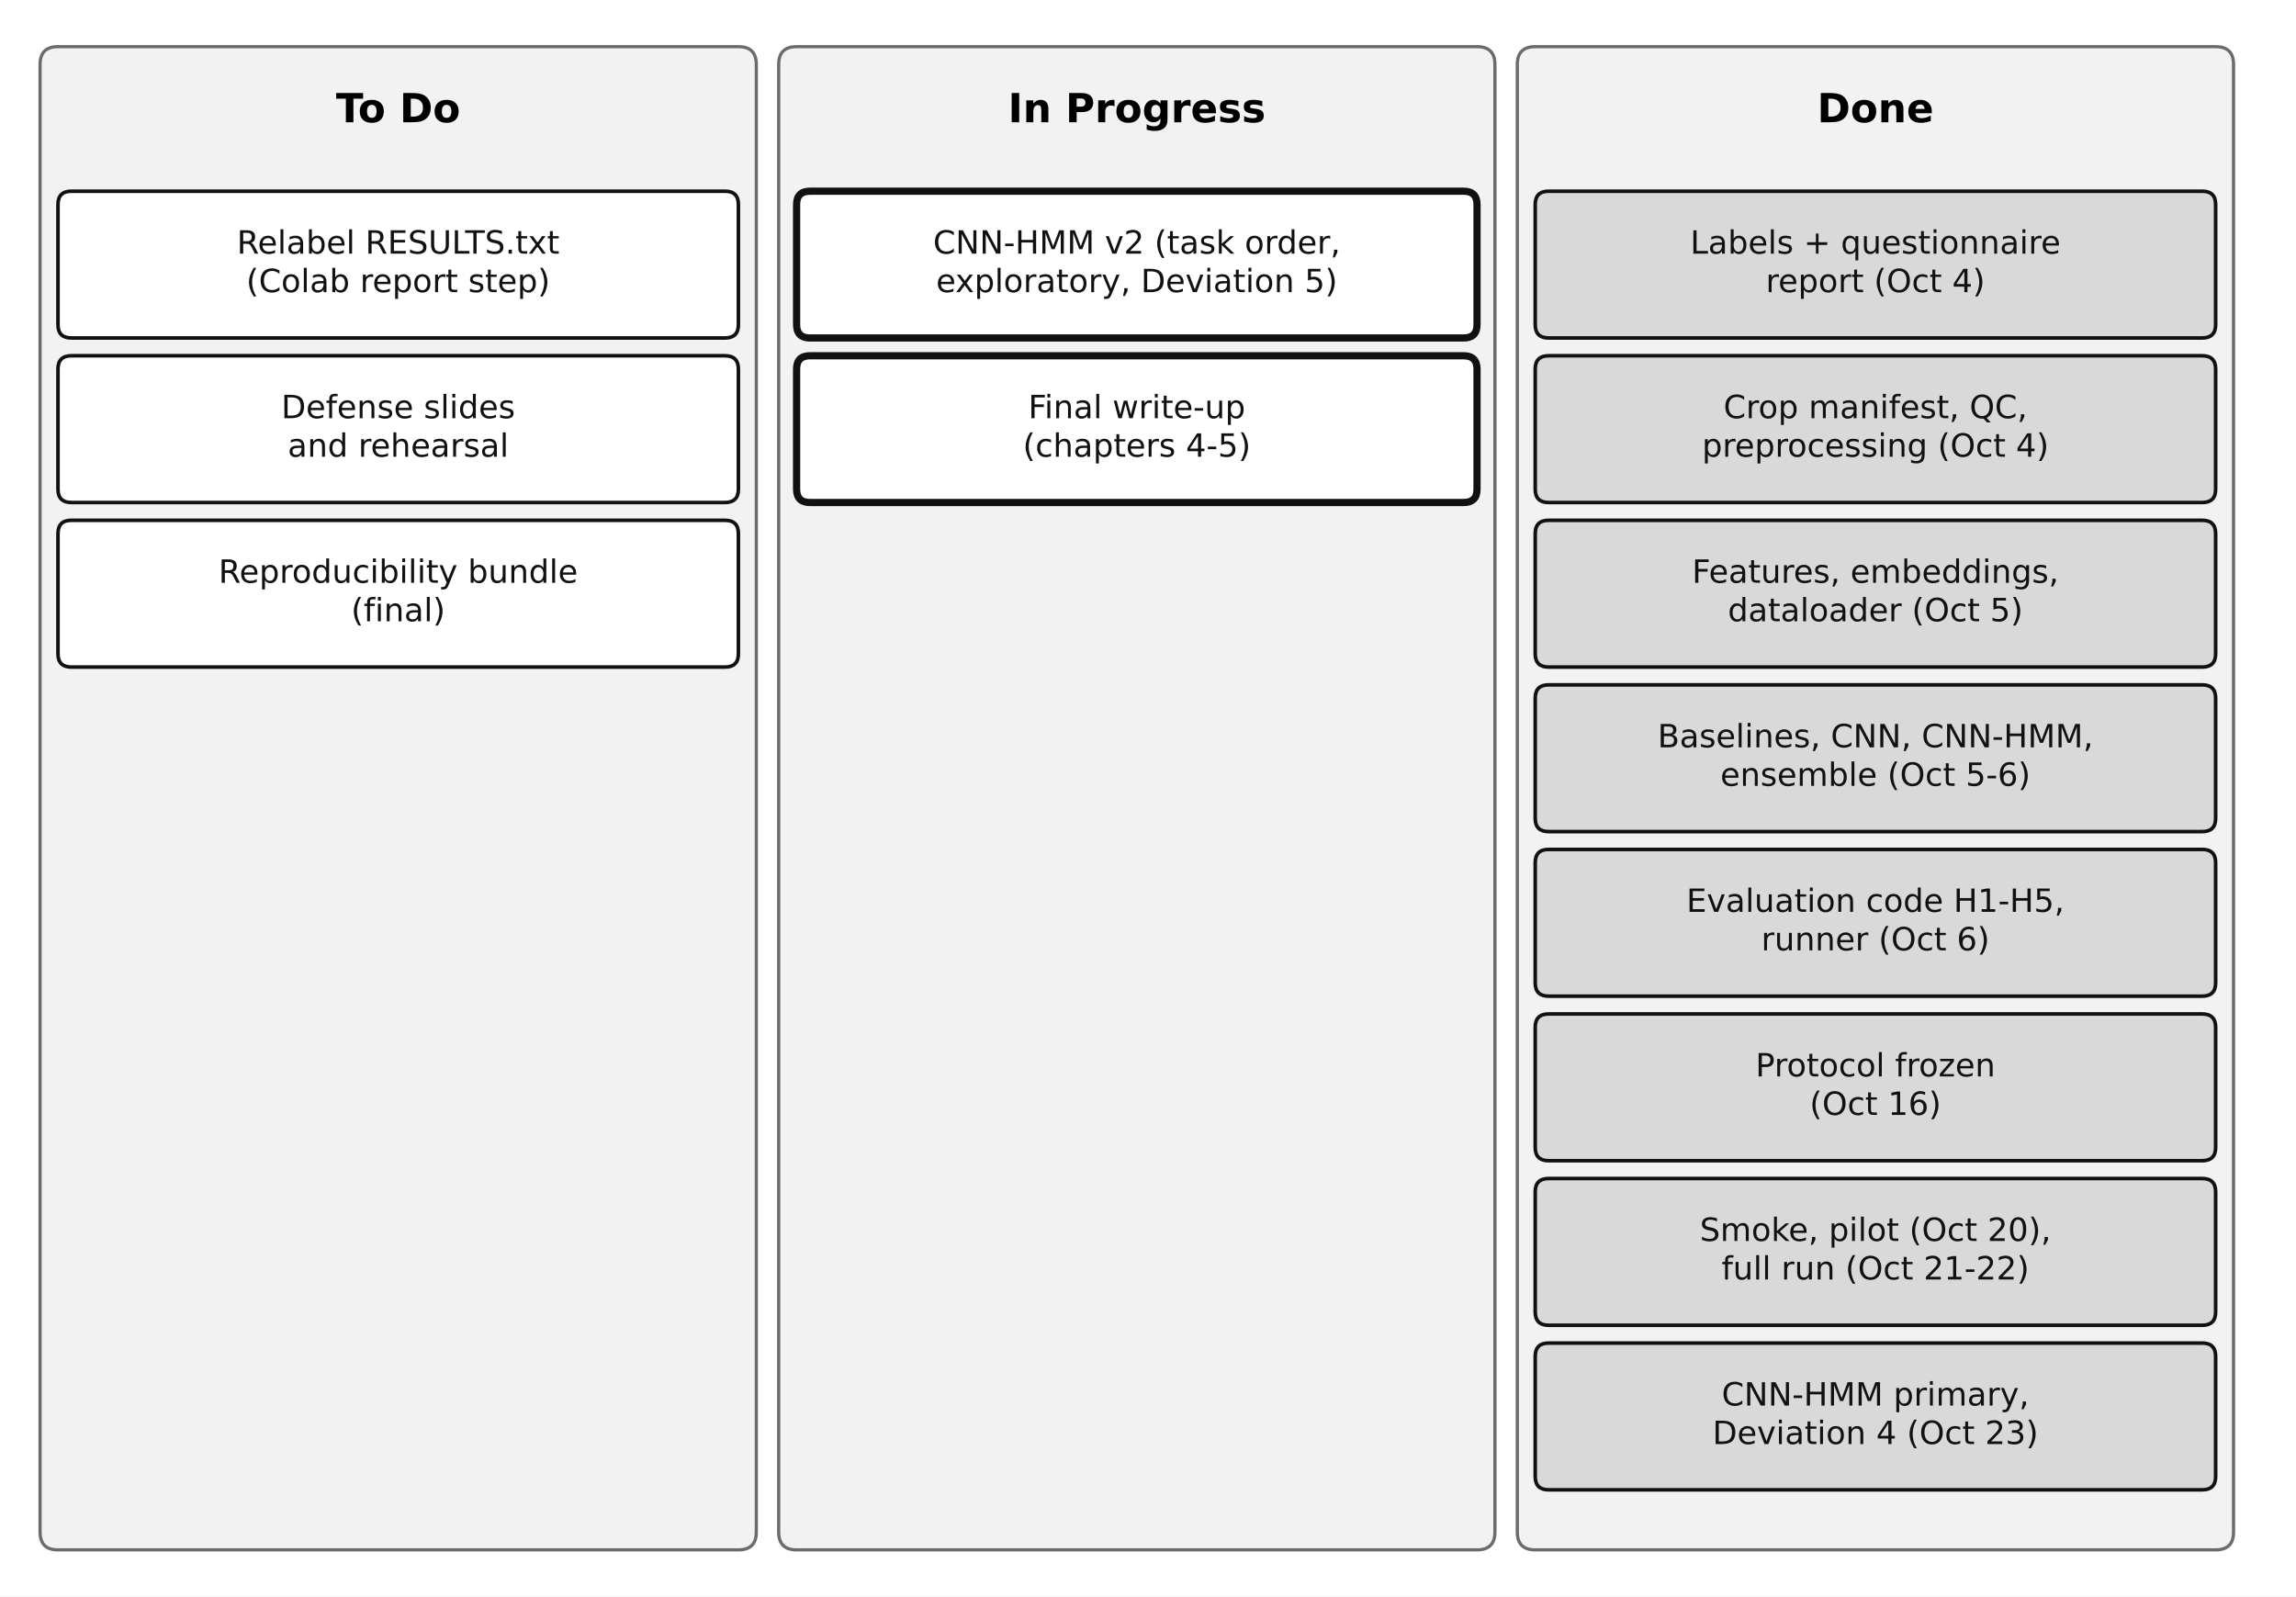
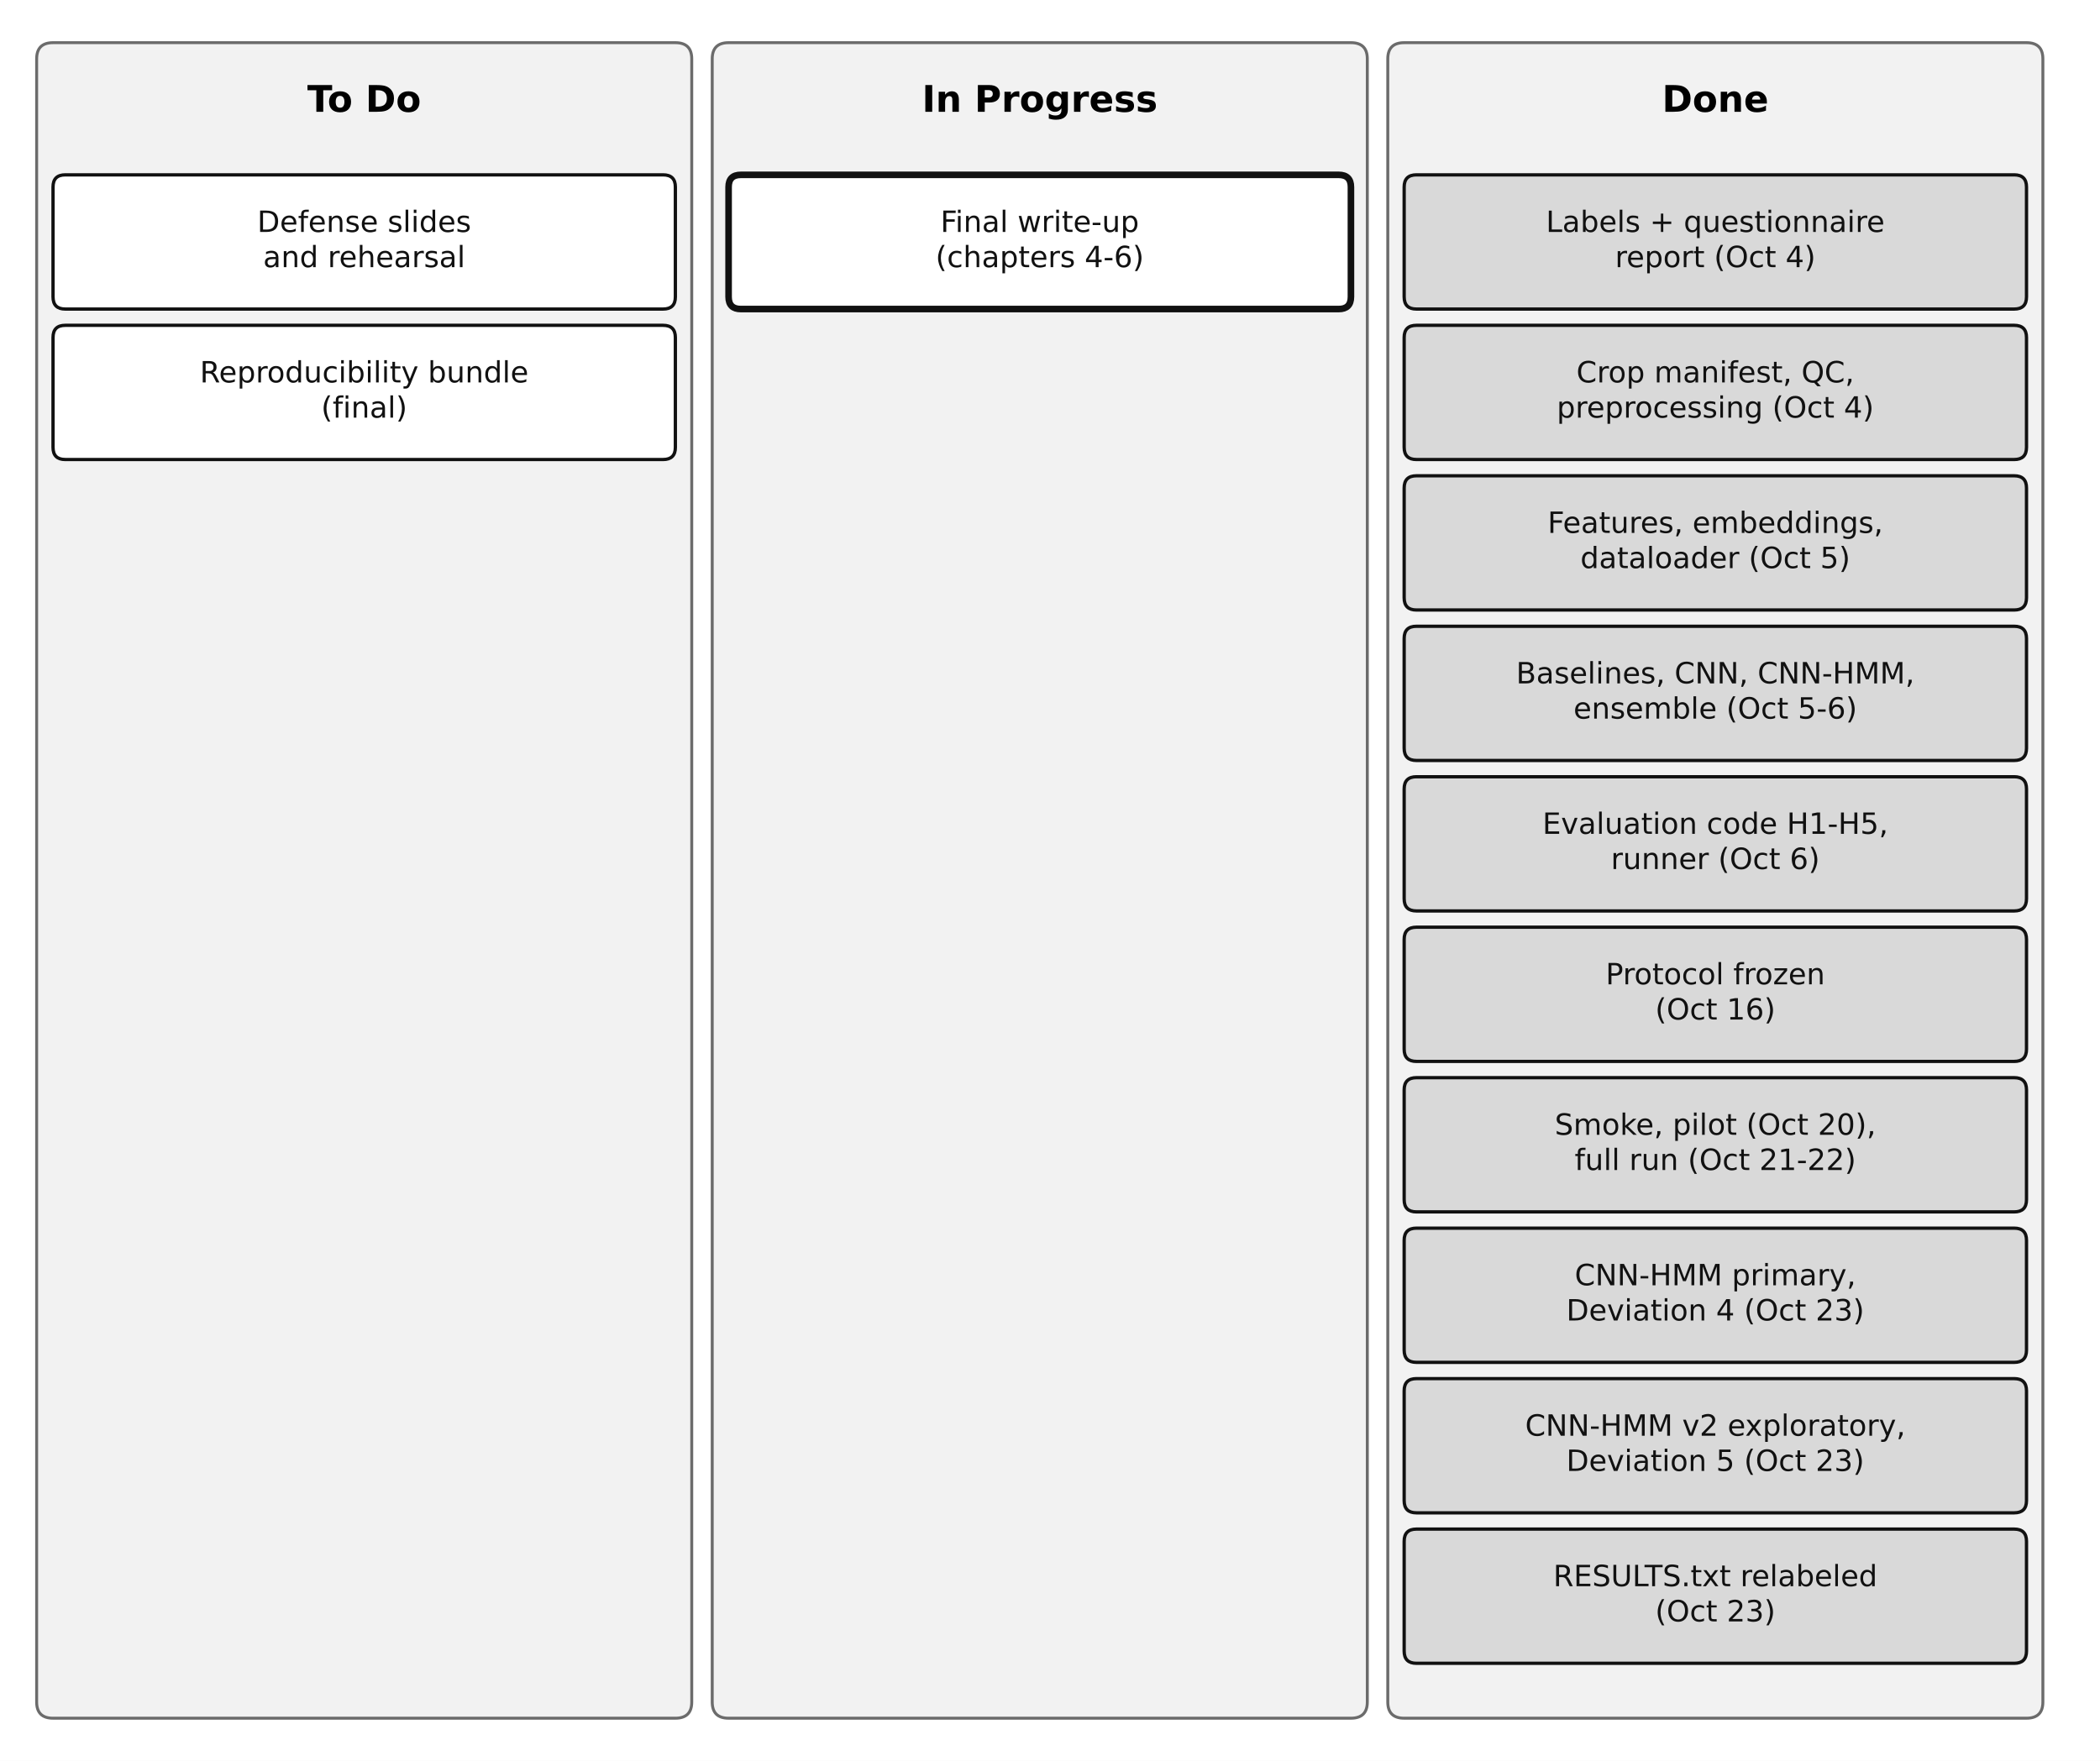
- <svg xmlns="http://www.w3.org/2000/svg" width="572.4pt" height="398.045pt" viewBox="0 0 572.4 398.045" version="1.1">
+ <svg xmlns="http://www.w3.org/2000/svg" width="572.4pt" height="480.096pt" viewBox="0 0 572.4 480.096" version="1.1">
  <defs>
    <style type="text/css">*{stroke-linejoin: round; stroke-linecap: butt}</style>
  </defs>
  <g id="figure_1">
    <g id="patch_1">
-       <path d="M 0 398.045  L 572.4 398.045  L 572.4 0  L 0 0  z " style="fill: #ffffff" />
+       <path d="M 0 480.096  L 572.4 480.096  L 572.4 0  L 0 0  z " style="fill: #ffffff" />
    </g>
    <g id="axes_1">
      <g id="patch_2">
-         <path d="M 14.454 386.41  L 184.086 386.41  Q 188.55 386.41 188.55 381.974  L 188.55 16.07  Q 188.55 11.635 184.086 11.635  L 14.454 11.635  Q 9.99 11.635 9.99 16.07  L 9.99 381.974  Q 9.99 386.41 14.454 386.41  z " clip-path="url(#pdec45979d8)" style="fill: #f2f2f2; stroke: #6b6b6b; stroke-width: 0.8; stroke-linejoin: miter" />
+         <path d="M 14.454 468.461  L 184.086 468.461  Q 188.55 468.461 188.55 464.026  L 188.55 16.07  Q 188.55 11.635 184.086 11.635  L 14.454 11.635  Q 9.99 11.635 9.99 16.07  L 9.99 464.026  Q 9.99 468.461 14.454 468.461  z " clip-path="url(#pf511f6c239)" style="fill: #f2f2f2; stroke: #6b6b6b; stroke-width: 0.8; stroke-linejoin: miter" />
      </g>
      <g id="patch_3">
-         <path d="M 17.802 84.262  L 180.738 84.262  Q 184.086 84.262 184.086 80.935  L 184.086 50.998  Q 184.086 47.671 180.738 47.671  L 17.802 47.671  Q 14.454 47.671 14.454 50.998  L 14.454 80.935  Q 14.454 84.262 17.802 84.262  z " clip-path="url(#pdec45979d8)" style="fill: #ffffff; stroke: #111111; stroke-width: 0.9; stroke-linejoin: miter" />
+         <path d="M 17.802 84.262  L 180.738 84.262  Q 184.086 84.262 184.086 80.935  L 184.086 50.998  Q 184.086 47.671 180.738 47.671  L 17.802 47.671  Q 14.454 47.671 14.454 50.998  L 14.454 80.935  Q 14.454 84.262 17.802 84.262  z " clip-path="url(#pf511f6c239)" style="fill: #ffffff; stroke: #111111; stroke-width: 0.9; stroke-linejoin: miter" />
      </g>
      <g id="patch_4">
-         <path d="M 17.802 125.287  L 180.738 125.287  Q 184.086 125.287 184.086 121.961  L 184.086 92.023  Q 184.086 88.697 180.738 88.697  L 17.802 88.697  Q 14.454 88.697 14.454 92.023  L 14.454 121.961  Q 14.454 125.287 17.802 125.287  z " clip-path="url(#pdec45979d8)" style="fill: #ffffff; stroke: #111111; stroke-width: 0.9; stroke-linejoin: miter" />
+         <path d="M 17.802 125.287  L 180.738 125.287  Q 184.086 125.287 184.086 121.961  L 184.086 92.023  Q 184.086 88.697 180.738 88.697  L 17.802 88.697  Q 14.454 88.697 14.454 92.023  L 14.454 121.961  Q 14.454 125.287 17.802 125.287  z " clip-path="url(#pf511f6c239)" style="fill: #ffffff; stroke: #111111; stroke-width: 0.9; stroke-linejoin: miter" />
      </g>
      <g id="patch_5">
-         <path d="M 17.802 166.313  L 180.738 166.313  Q 184.086 166.313 184.086 162.986  L 184.086 133.049  Q 184.086 129.722 180.738 129.722  L 17.802 129.722  Q 14.454 129.722 14.454 133.049  L 14.454 162.986  Q 14.454 166.313 17.802 166.313  z " clip-path="url(#pdec45979d8)" style="fill: #ffffff; stroke: #111111; stroke-width: 0.9; stroke-linejoin: miter" />
+         <path d="M 198.594 468.461  L 368.226 468.461  Q 372.69 468.461 372.69 464.026  L 372.69 16.07  Q 372.69 11.635 368.226 11.635  L 198.594 11.635  Q 194.13 11.635 194.13 16.07  L 194.13 464.026  Q 194.13 468.461 198.594 468.461  z " clip-path="url(#pf511f6c239)" style="fill: #f2f2f2; stroke: #6b6b6b; stroke-width: 0.8; stroke-linejoin: miter" />
      </g>
      <g id="patch_6">
-         <path d="M 198.594 386.41  L 368.226 386.41  Q 372.69 386.41 372.69 381.974  L 372.69 16.07  Q 372.69 11.635 368.226 11.635  L 198.594 11.635  Q 194.13 11.635 194.13 16.07  L 194.13 381.974  Q 194.13 386.41 198.594 386.41  z " clip-path="url(#pdec45979d8)" style="fill: #f2f2f2; stroke: #6b6b6b; stroke-width: 0.8; stroke-linejoin: miter" />
+         <path d="M 201.942 84.262  L 364.878 84.262  Q 368.226 84.262 368.226 80.935  L 368.226 50.998  Q 368.226 47.671 364.878 47.671  L 201.942 47.671  Q 198.594 47.671 198.594 50.998  L 198.594 80.935  Q 198.594 84.262 201.942 84.262  z " clip-path="url(#pf511f6c239)" style="fill: #ffffff; stroke: #111111; stroke-width: 1.8; stroke-linejoin: miter" />
      </g>
      <g id="patch_7">
-         <path d="M 201.942 84.262  L 364.878 84.262  Q 368.226 84.262 368.226 80.935  L 368.226 50.998  Q 368.226 47.671 364.878 47.671  L 201.942 47.671  Q 198.594 47.671 198.594 50.998  L 198.594 80.935  Q 198.594 84.262 201.942 84.262  z " clip-path="url(#pdec45979d8)" style="fill: #ffffff; stroke: #111111; stroke-width: 1.8; stroke-linejoin: miter" />
+         <path d="M 382.734 468.461  L 552.366 468.461  Q 556.83 468.461 556.83 464.026  L 556.83 16.07  Q 556.83 11.635 552.366 11.635  L 382.734 11.635  Q 378.27 11.635 378.27 16.07  L 378.27 464.026  Q 378.27 468.461 382.734 468.461  z " clip-path="url(#pf511f6c239)" style="fill: #f2f2f2; stroke: #6b6b6b; stroke-width: 0.8; stroke-linejoin: miter" />
      </g>
      <g id="patch_8">
-         <path d="M 201.942 125.287  L 364.878 125.287  Q 368.226 125.287 368.226 121.961  L 368.226 92.023  Q 368.226 88.697 364.878 88.697  L 201.942 88.697  Q 198.594 88.697 198.594 92.023  L 198.594 121.961  Q 198.594 125.287 201.942 125.287  z " clip-path="url(#pdec45979d8)" style="fill: #ffffff; stroke: #111111; stroke-width: 1.8; stroke-linejoin: miter" />
+         <path d="M 386.082 84.262  L 549.018 84.262  Q 552.366 84.262 552.366 80.935  L 552.366 50.998  Q 552.366 47.671 549.018 47.671  L 386.082 47.671  Q 382.734 47.671 382.734 50.998  L 382.734 80.935  Q 382.734 84.262 386.082 84.262  z " clip-path="url(#pf511f6c239)" style="fill: #d9d9d9; stroke: #111111; stroke-width: 0.9; stroke-linejoin: miter" />
      </g>
      <g id="patch_9">
-         <path d="M 382.734 386.41  L 552.366 386.41  Q 556.83 386.41 556.83 381.974  L 556.83 16.07  Q 556.83 11.635 552.366 11.635  L 382.734 11.635  Q 378.27 11.635 378.27 16.07  L 378.27 381.974  Q 378.27 386.41 382.734 386.41  z " clip-path="url(#pdec45979d8)" style="fill: #f2f2f2; stroke: #6b6b6b; stroke-width: 0.8; stroke-linejoin: miter" />
+         <path d="M 386.082 125.287  L 549.018 125.287  Q 552.366 125.287 552.366 121.961  L 552.366 92.023  Q 552.366 88.697 549.018 88.697  L 386.082 88.697  Q 382.734 88.697 382.734 92.023  L 382.734 121.961  Q 382.734 125.287 386.082 125.287  z " clip-path="url(#pf511f6c239)" style="fill: #d9d9d9; stroke: #111111; stroke-width: 0.9; stroke-linejoin: miter" />
      </g>
      <g id="patch_10">
-         <path d="M 386.082 84.262  L 549.018 84.262  Q 552.366 84.262 552.366 80.935  L 552.366 50.998  Q 552.366 47.671 549.018 47.671  L 386.082 47.671  Q 382.734 47.671 382.734 50.998  L 382.734 80.935  Q 382.734 84.262 386.082 84.262  z " clip-path="url(#pdec45979d8)" style="fill: #d9d9d9; stroke: #111111; stroke-width: 0.9; stroke-linejoin: miter" />
+         <path d="M 386.082 166.313  L 549.018 166.313  Q 552.366 166.313 552.366 162.986  L 552.366 133.049  Q 552.366 129.722 549.018 129.722  L 386.082 129.722  Q 382.734 129.722 382.734 133.049  L 382.734 162.986  Q 382.734 166.313 386.082 166.313  z " clip-path="url(#pf511f6c239)" style="fill: #d9d9d9; stroke: #111111; stroke-width: 0.9; stroke-linejoin: miter" />
      </g>
      <g id="patch_11">
-         <path d="M 386.082 125.287  L 549.018 125.287  Q 552.366 125.287 552.366 121.961  L 552.366 92.023  Q 552.366 88.697 549.018 88.697  L 386.082 88.697  Q 382.734 88.697 382.734 92.023  L 382.734 121.961  Q 382.734 125.287 386.082 125.287  z " clip-path="url(#pdec45979d8)" style="fill: #d9d9d9; stroke: #111111; stroke-width: 0.9; stroke-linejoin: miter" />
+         <path d="M 386.082 207.338  L 549.018 207.338  Q 552.366 207.338 552.366 204.012  L 552.366 174.074  Q 552.366 170.748 549.018 170.748  L 386.082 170.748  Q 382.734 170.748 382.734 174.074  L 382.734 204.012  Q 382.734 207.338 386.082 207.338  z " clip-path="url(#pf511f6c239)" style="fill: #d9d9d9; stroke: #111111; stroke-width: 0.9; stroke-linejoin: miter" />
      </g>
      <g id="patch_12">
-         <path d="M 386.082 166.313  L 549.018 166.313  Q 552.366 166.313 552.366 162.986  L 552.366 133.049  Q 552.366 129.722 549.018 129.722  L 386.082 129.722  Q 382.734 129.722 382.734 133.049  L 382.734 162.986  Q 382.734 166.313 386.082 166.313  z " clip-path="url(#pdec45979d8)" style="fill: #d9d9d9; stroke: #111111; stroke-width: 0.9; stroke-linejoin: miter" />
+         <path d="M 386.082 248.364  L 549.018 248.364  Q 552.366 248.364 552.366 245.038  L 552.366 215.1  Q 552.366 211.774 549.018 211.774  L 386.082 211.774  Q 382.734 211.774 382.734 215.1  L 382.734 245.038  Q 382.734 248.364 386.082 248.364  z " clip-path="url(#pf511f6c239)" style="fill: #d9d9d9; stroke: #111111; stroke-width: 0.9; stroke-linejoin: miter" />
      </g>
      <g id="patch_13">
-         <path d="M 386.082 207.338  L 549.018 207.338  Q 552.366 207.338 552.366 204.012  L 552.366 174.074  Q 552.366 170.748 549.018 170.748  L 386.082 170.748  Q 382.734 170.748 382.734 174.074  L 382.734 204.012  Q 382.734 207.338 386.082 207.338  z " clip-path="url(#pdec45979d8)" style="fill: #d9d9d9; stroke: #111111; stroke-width: 0.9; stroke-linejoin: miter" />
+         <path d="M 386.082 289.39  L 549.018 289.39  Q 552.366 289.39 552.366 286.063  L 552.366 256.126  Q 552.366 252.799 549.018 252.799  L 386.082 252.799  Q 382.734 252.799 382.734 256.126  L 382.734 286.063  Q 382.734 289.39 386.082 289.39  z " clip-path="url(#pf511f6c239)" style="fill: #d9d9d9; stroke: #111111; stroke-width: 0.9; stroke-linejoin: miter" />
      </g>
      <g id="patch_14">
-         <path d="M 386.082 248.364  L 549.018 248.364  Q 552.366 248.364 552.366 245.038  L 552.366 215.1  Q 552.366 211.774 549.018 211.774  L 386.082 211.774  Q 382.734 211.774 382.734 215.1  L 382.734 245.038  Q 382.734 248.364 386.082 248.364  z " clip-path="url(#pdec45979d8)" style="fill: #d9d9d9; stroke: #111111; stroke-width: 0.9; stroke-linejoin: miter" />
+         <path d="M 386.082 330.415  L 549.018 330.415  Q 552.366 330.415 552.366 327.089  L 552.366 297.151  Q 552.366 293.825 549.018 293.825  L 386.082 293.825  Q 382.734 293.825 382.734 297.151  L 382.734 327.089  Q 382.734 330.415 386.082 330.415  z " clip-path="url(#pf511f6c239)" style="fill: #d9d9d9; stroke: #111111; stroke-width: 0.9; stroke-linejoin: miter" />
      </g>
      <g id="patch_15">
-         <path d="M 386.082 289.39  L 549.018 289.39  Q 552.366 289.39 552.366 286.063  L 552.366 256.126  Q 552.366 252.799 549.018 252.799  L 386.082 252.799  Q 382.734 252.799 382.734 256.126  L 382.734 286.063  Q 382.734 289.39 386.082 289.39  z " clip-path="url(#pdec45979d8)" style="fill: #d9d9d9; stroke: #111111; stroke-width: 0.9; stroke-linejoin: miter" />
+         <path d="M 386.082 371.441  L 549.018 371.441  Q 552.366 371.441 552.366 368.114  L 552.366 338.177  Q 552.366 334.85 549.018 334.85  L 386.082 334.85  Q 382.734 334.85 382.734 338.177  L 382.734 368.114  Q 382.734 371.441 386.082 371.441  z " clip-path="url(#pf511f6c239)" style="fill: #d9d9d9; stroke: #111111; stroke-width: 0.9; stroke-linejoin: miter" />
      </g>
      <g id="patch_16">
-         <path d="M 386.082 330.415  L 549.018 330.415  Q 552.366 330.415 552.366 327.089  L 552.366 297.151  Q 552.366 293.825 549.018 293.825  L 386.082 293.825  Q 382.734 293.825 382.734 297.151  L 382.734 327.089  Q 382.734 330.415 386.082 330.415  z " clip-path="url(#pdec45979d8)" style="fill: #d9d9d9; stroke: #111111; stroke-width: 0.9; stroke-linejoin: miter" />
+         <path d="M 386.082 412.466  L 549.018 412.466  Q 552.366 412.466 552.366 409.14  L 552.366 379.202  Q 552.366 375.876 549.018 375.876  L 386.082 375.876  Q 382.734 375.876 382.734 379.202  L 382.734 409.14  Q 382.734 412.466 386.082 412.466  z " clip-path="url(#pf511f6c239)" style="fill: #d9d9d9; stroke: #111111; stroke-width: 0.9; stroke-linejoin: miter" />
      </g>
      <g id="patch_17">
-         <path d="M 386.082 371.441  L 549.018 371.441  Q 552.366 371.441 552.366 368.114  L 552.366 338.177  Q 552.366 334.85 549.018 334.85  L 386.082 334.85  Q 382.734 334.85 382.734 338.177  L 382.734 368.114  Q 382.734 371.441 386.082 371.441  z " clip-path="url(#pdec45979d8)" style="fill: #d9d9d9; stroke: #111111; stroke-width: 0.9; stroke-linejoin: miter" />
+         <path d="M 386.082 453.492  L 549.018 453.492  Q 552.366 453.492 552.366 450.166  L 552.366 420.228  Q 552.366 416.902 549.018 416.902  L 386.082 416.902  Q 382.734 416.902 382.734 420.228  L 382.734 450.166  Q 382.734 453.492 386.082 453.492  z " clip-path="url(#pf511f6c239)" style="fill: #d9d9d9; stroke: #111111; stroke-width: 0.9; stroke-linejoin: miter" />
      </g>
      <g id="text_1">
        <text style="font-weight: 700; font-size: 10px; font-family: 'DejaVu Sans'; text-anchor: middle" x="99.27" y="30.485" transform="rotate(-0 99.27 30.4848)">To Do</text>
      </g>
      <g id="text_2">
-         <text style="font-size: 8px; font-family: 'DejaVu Sans'; fill: #111111" transform="translate(59.05375 63.24374)">Relabel RESULTS.txt</text>
-         <text style="font-size: 8px; font-family: 'DejaVu Sans'; fill: #111111" transform="translate(61.39437 72.84593)">(Colab report step)</text>
+         <text style="font-size: 8px; font-family: 'DejaVu Sans'; fill: #111111" transform="translate(70.1175 63.24374)">Defense slides</text>
+         <text style="font-size: 8px; font-family: 'DejaVu Sans'; fill: #111111" transform="translate(71.7175 72.84593)">and rehearsal</text>
      </g>
      <g id="text_3">
-         <text style="font-size: 8px; font-family: 'DejaVu Sans'; fill: #111111" transform="translate(70.1175 104.2693)">Defense slides</text>
-         <text style="font-size: 8px; font-family: 'DejaVu Sans'; fill: #111111" transform="translate(71.7175 113.8715)">and rehearsal</text>
+         <text style="font-size: 8px; font-family: 'DejaVu Sans'; fill: #111111" transform="translate(54.47937 104.2693)">Reproducibility bundle</text>
+         <text style="font-size: 8px; font-family: 'DejaVu Sans'; fill: #111111" transform="translate(87.53187 113.8715)">(final)</text>
      </g>
      <g id="text_4">
-         <text style="font-size: 8px; font-family: 'DejaVu Sans'; fill: #111111" transform="translate(54.47937 145.2949)">Reproducibility bundle</text>
-         <text style="font-size: 8px; font-family: 'DejaVu Sans'; fill: #111111" transform="translate(87.53187 154.8971)">(final)</text>
+         <text style="font-weight: 700; font-size: 10px; font-family: 'DejaVu Sans'; text-anchor: middle" x="283.41" y="30.485" transform="rotate(-0 283.41 30.4848)">In Progress</text>
      </g>
      <g id="text_5">
-         <text style="font-weight: 700; font-size: 10px; font-family: 'DejaVu Sans'; text-anchor: middle" x="283.41" y="30.485" transform="rotate(-0 283.41 30.4848)">In Progress</text>
+         <text style="font-size: 8px; font-family: 'DejaVu Sans'; fill: #111111" transform="translate(256.3469 63.24374)">Final write-up</text>
+         <text style="font-size: 8px; font-family: 'DejaVu Sans'; fill: #111111" transform="translate(255.0019 72.84593)">(chapters 4-6)</text>
      </g>
      <g id="text_6">
-         <text style="font-size: 8px; font-family: 'DejaVu Sans'; fill: #111111" transform="translate(232.6337 63.24374)">CNN-HMM v2 (task order,</text>
-         <text style="font-size: 8px; font-family: 'DejaVu Sans'; fill: #111111" transform="translate(233.3775 72.84593)">exploratory, Deviation 5)</text>
+         <text style="font-weight: 700; font-size: 10px; font-family: 'DejaVu Sans'; text-anchor: middle" x="467.55" y="30.485" transform="rotate(-0 467.55 30.4848)">Done</text>
      </g>
      <g id="text_7">
-         <text style="font-size: 8px; font-family: 'DejaVu Sans'; fill: #111111" transform="translate(256.3469 104.2693)">Final write-up</text>
-         <text style="font-size: 8px; font-family: 'DejaVu Sans'; fill: #111111" transform="translate(255.0019 113.8715)">(chapters 4-5)</text>
-       </g>
-       <g id="text_8">
-         <text style="font-weight: 700; font-size: 10px; font-family: 'DejaVu Sans'; text-anchor: middle" x="467.55" y="30.485" transform="rotate(-0 467.55 30.4848)">Done</text>
-       </g>
-       <g id="text_9">
        <text style="font-size: 8px; font-family: 'DejaVu Sans'; fill: #111111" transform="translate(421.3838 63.24406)">Labels + questionnaire</text>
        <text style="font-size: 8px; font-family: 'DejaVu Sans'; fill: #111111" transform="translate(440.2081 72.84562)">report (Oct 4)</text>
      </g>
-       <g id="text_10">
+       <g id="text_8">
        <text style="font-size: 8px; font-family: 'DejaVu Sans'; fill: #111111" transform="translate(429.6719 104.2693)">Crop manifest, QC,</text>
        <text style="font-size: 8px; font-family: 'DejaVu Sans'; fill: #111111" transform="translate(424.3112 113.8715)">preprocessing (Oct 4)</text>
      </g>
-       <g id="text_11">
+       <g id="text_9">
        <text style="font-size: 8px; font-family: 'DejaVu Sans'; fill: #111111" transform="translate(421.8313 145.2949)">Features, embeddings,</text>
        <text style="font-size: 8px; font-family: 'DejaVu Sans'; fill: #111111" transform="translate(430.76 154.8971)">dataloader (Oct 5)</text>
      </g>
-       <g id="text_12">
+       <g id="text_10">
        <text style="font-size: 8px; font-family: 'DejaVu Sans'; fill: #111111" transform="translate(413.2406 186.3205)">Baselines, CNN, CNN-HMM,</text>
        <text style="font-size: 8px; font-family: 'DejaVu Sans'; fill: #111111" transform="translate(428.8875 195.9227)">ensemble (Oct 5-6)</text>
      </g>
-       <g id="text_13">
+       <g id="text_11">
        <text style="font-size: 8px; font-family: 'DejaVu Sans'; fill: #111111" transform="translate(420.4337 227.3465)">Evaluation code H1-H5,</text>
        <text style="font-size: 8px; font-family: 'DejaVu Sans'; fill: #111111" transform="translate(439.07 236.948)">runner (Oct 6)</text>
      </g>
-       <g id="text_14">
+       <g id="text_12">
        <text style="font-size: 8px; font-family: 'DejaVu Sans'; fill: #111111" transform="translate(437.6519 268.3721)">Protocol frozen</text>
        <text style="font-size: 8px; font-family: 'DejaVu Sans'; fill: #111111" transform="translate(451.1513 277.9736)">(Oct 16)</text>
      </g>
-       <g id="text_15">
+       <g id="text_13">
        <text style="font-size: 8px; font-family: 'DejaVu Sans'; fill: #111111" transform="translate(423.7706 309.3973)">Smoke, pilot (Oct 20),</text>
        <text style="font-size: 8px; font-family: 'DejaVu Sans'; fill: #111111" transform="translate(429.1956 318.9995)">full run (Oct 21-22)</text>
      </g>
-       <g id="text_16">
+       <g id="text_14">
        <text style="font-size: 8px; font-family: 'DejaVu Sans'; fill: #111111" transform="translate(429.2212 350.4229)">CNN-HMM primary,</text>
        <text style="font-size: 8px; font-family: 'DejaVu Sans'; fill: #111111" transform="translate(426.9306 360.0251)">Deviation 4 (Oct 23)</text>
+       </g>
+       <g id="text_15">
+         <text style="font-size: 8px; font-family: 'DejaVu Sans'; fill: #111111" transform="translate(415.7119 391.4485)">CNN-HMM v2 exploratory,</text>
+         <text style="font-size: 8px; font-family: 'DejaVu Sans'; fill: #111111" transform="translate(426.9306 401.0507)">Deviation 5 (Oct 23)</text>
+       </g>
+       <g id="text_16">
+         <text style="font-size: 8px; font-family: 'DejaVu Sans'; fill: #111111" transform="translate(423.3769 432.4745)">RESULTS.txt relabeled</text>
+         <text style="font-size: 8px; font-family: 'DejaVu Sans'; fill: #111111" transform="translate(451.1513 442.076)">(Oct 23)</text>
      </g>
    </g>
  </g>
  <defs>
-     <clipPath id="pdec45979d8">
-       <rect x="7.2" y="7.2" width="558" height="383.645" />
+     <clipPath id="pf511f6c239">
+       <rect x="7.2" y="7.2" width="558" height="465.696" />
    </clipPath>
  </defs>
</svg>
